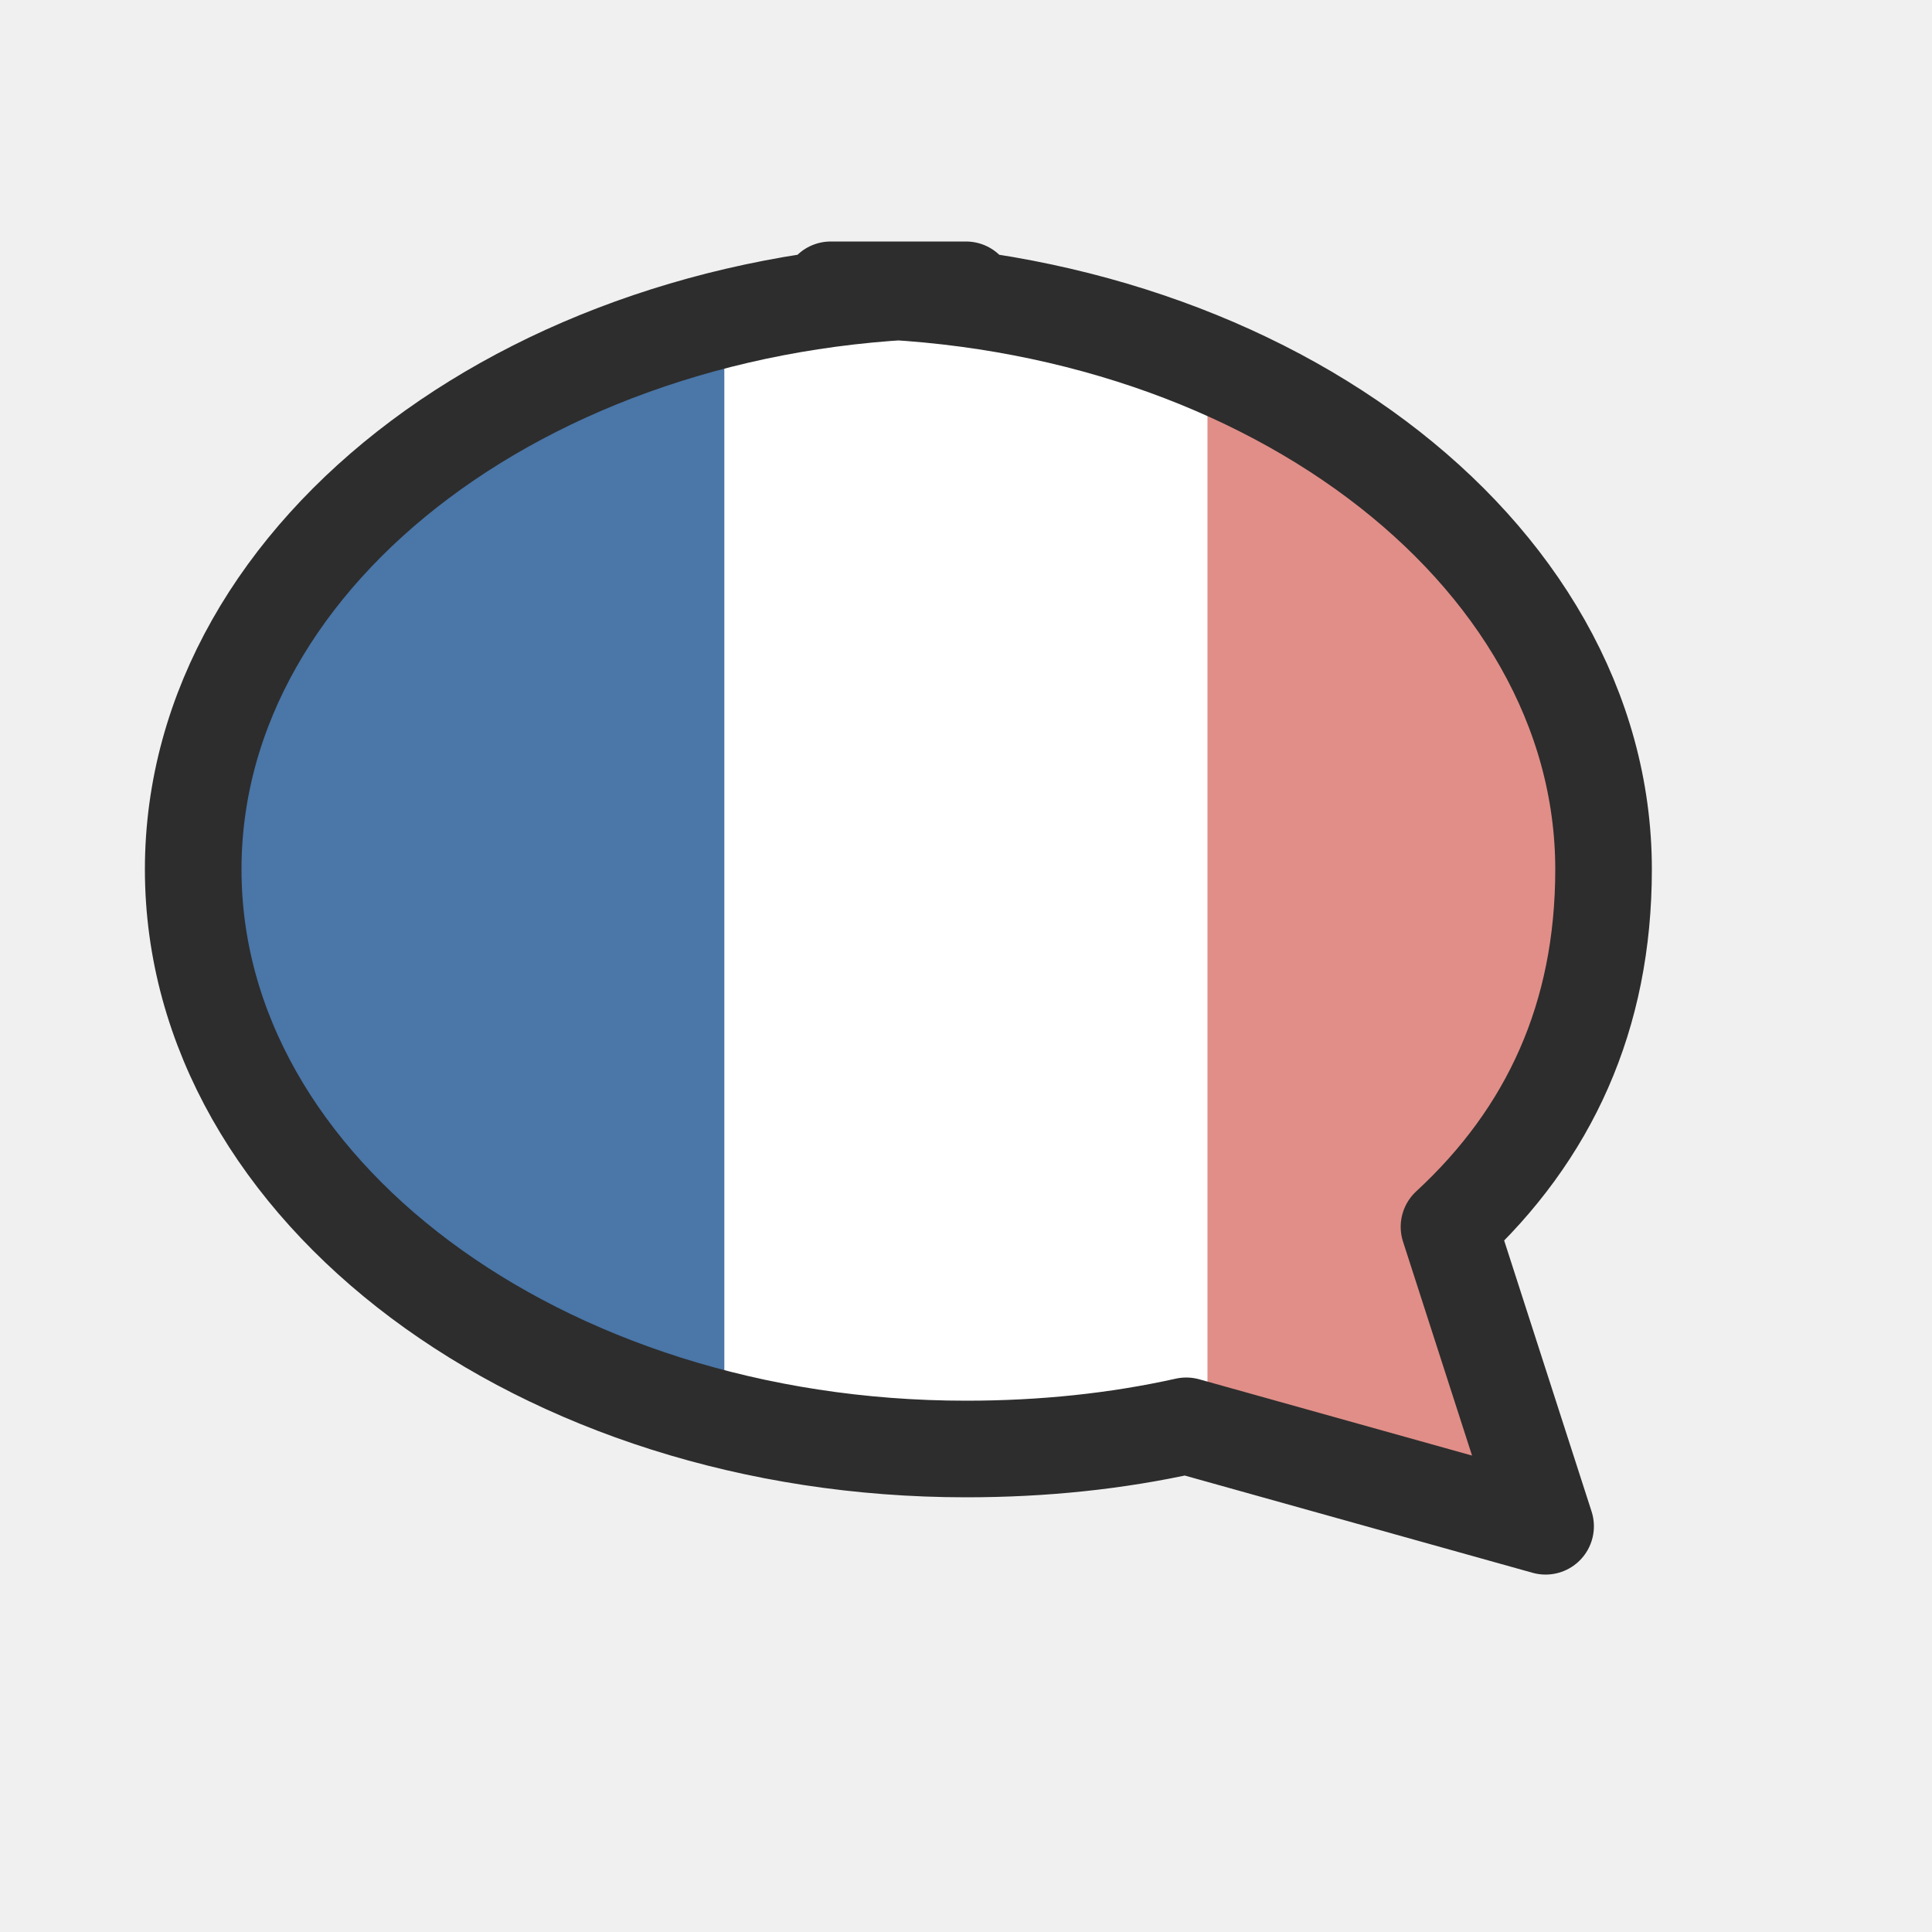
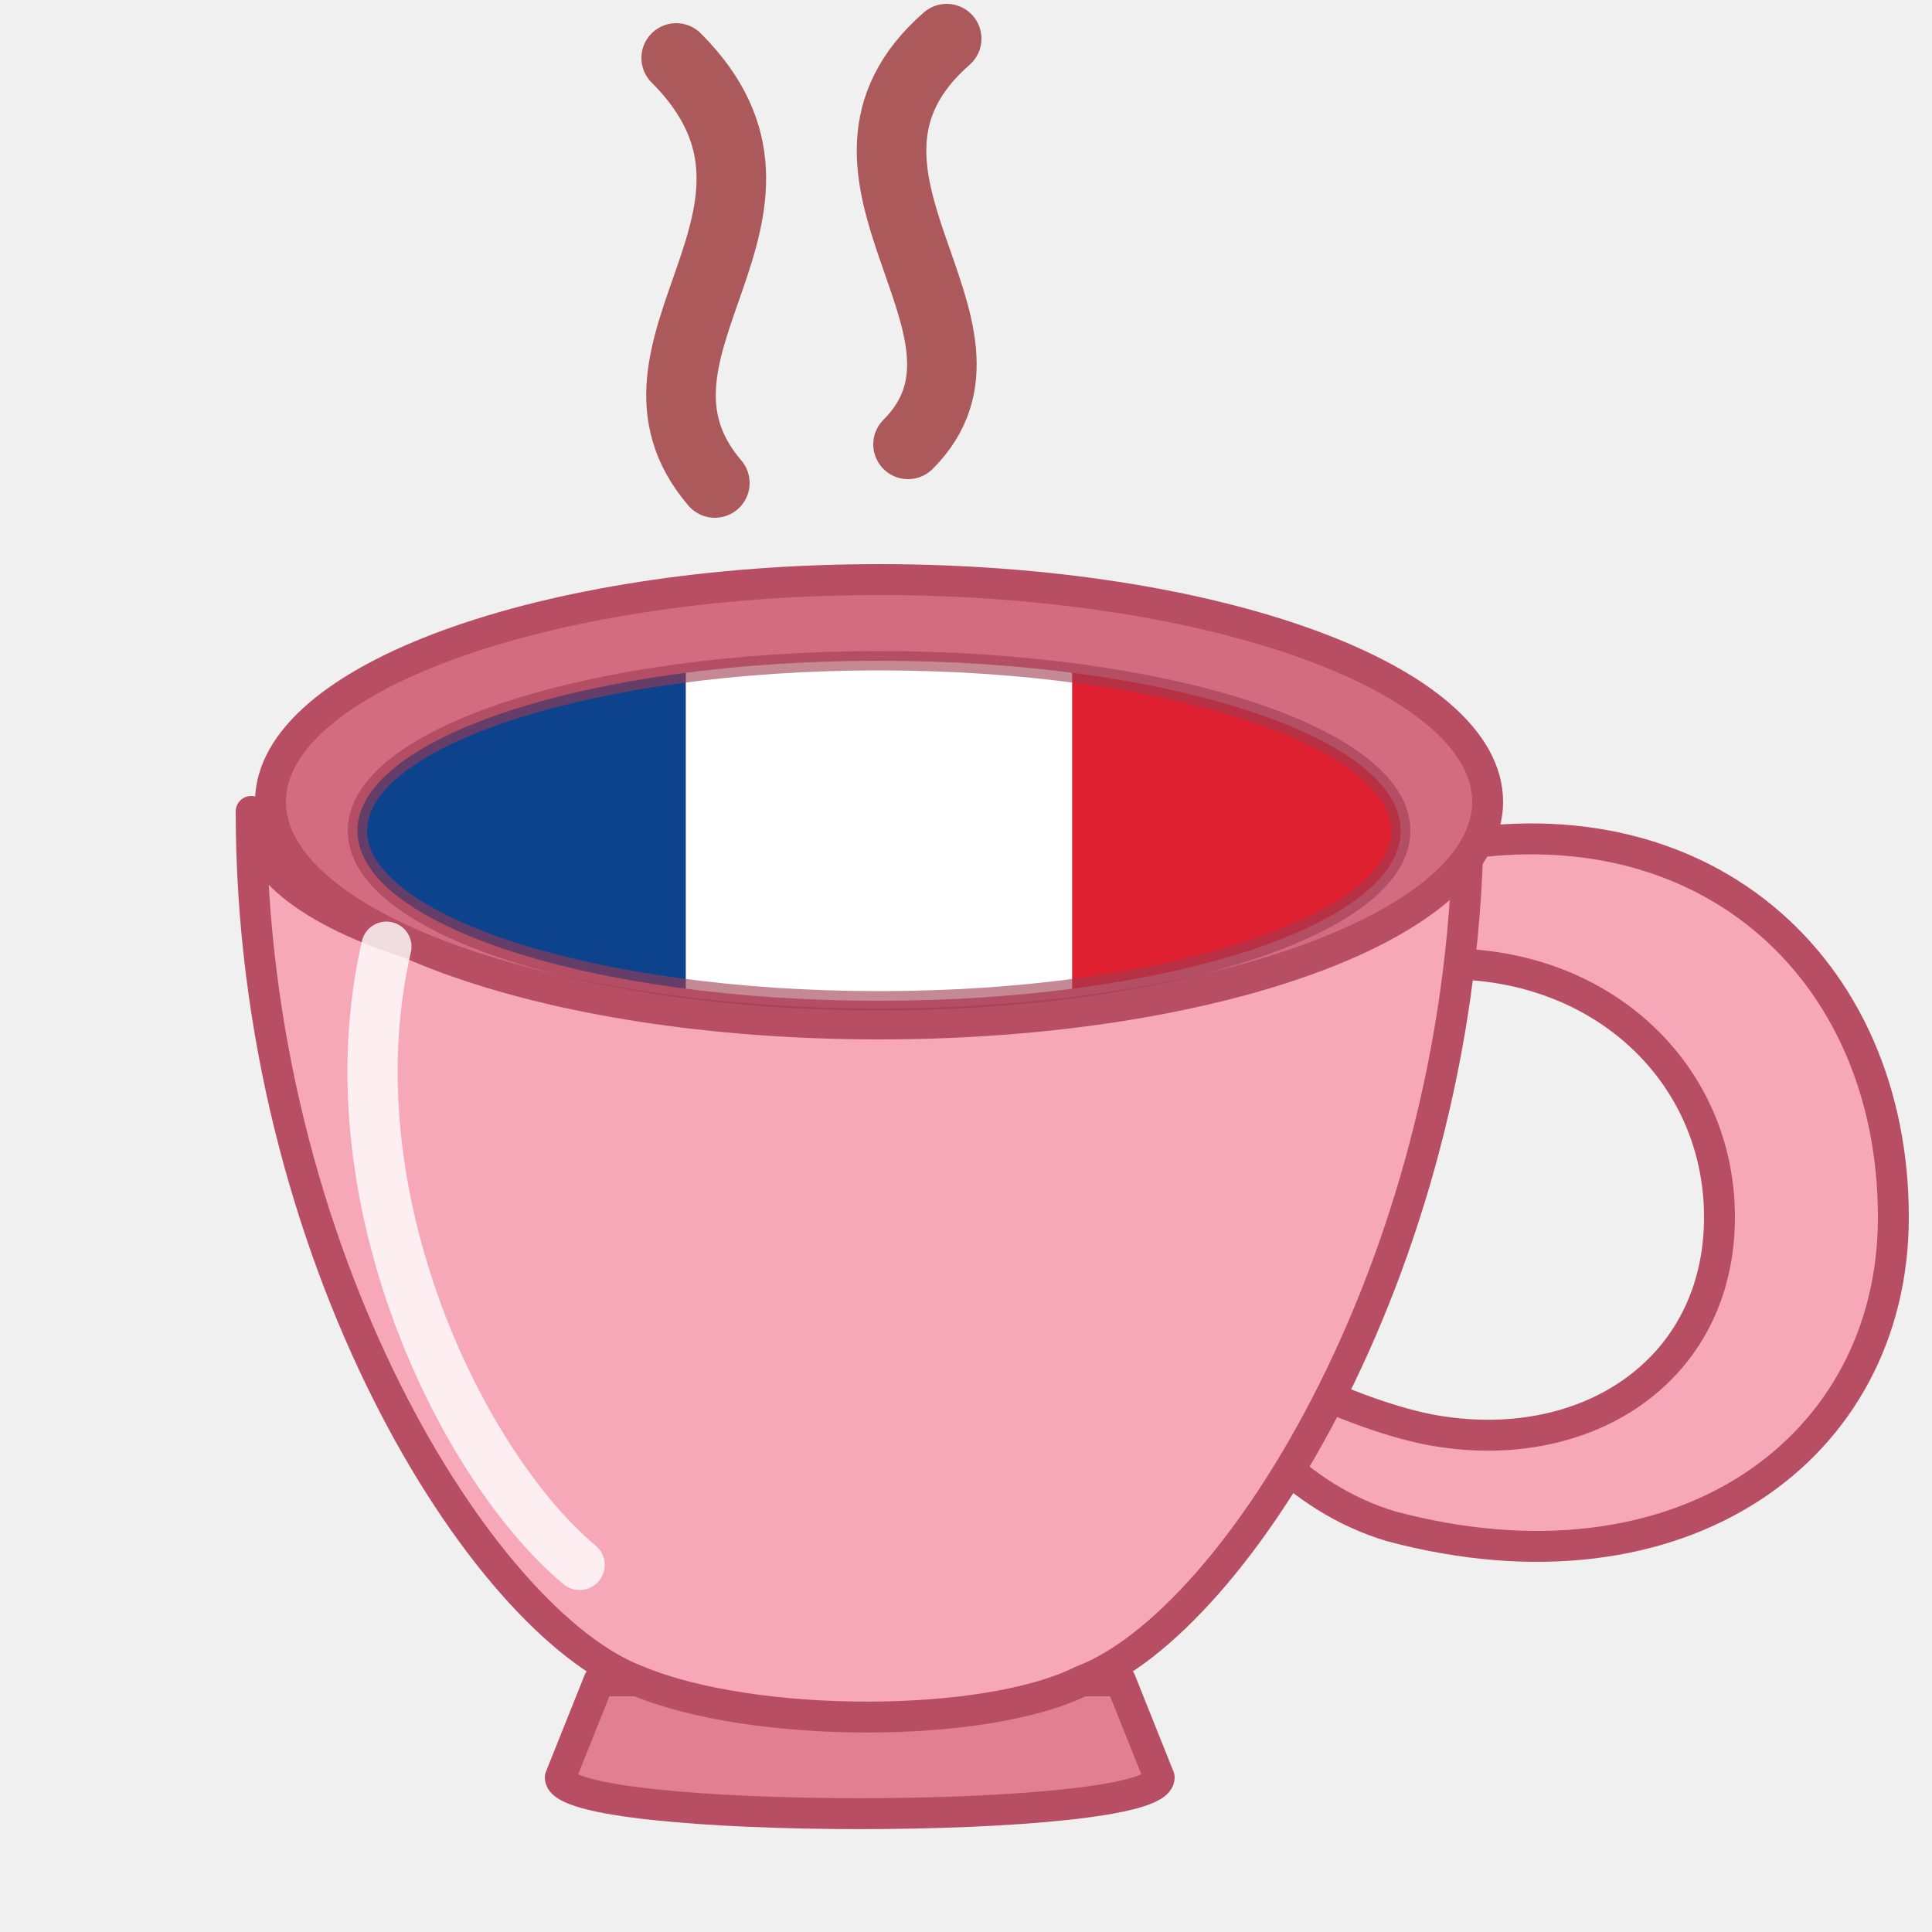
<svg xmlns="http://www.w3.org/2000/svg" viewBox="0 0 100 100" fill="none">
-   <g clip-path="url(#badge-clip)">
-     <rect x="0" y="0" width="37.5" height="100" fill="#4A76A8" />
-     <rect x="37.5" y="0" width="25" height="100" fill="#FFFFFF" />
-     <rect x="62.5" y="0" width="37.5" height="100" fill="#E18E88" />
-   </g>
-   <path d="M 50 15 c -22 0 -40 13.4 -40 30 s 18 30 40 30 c 4 0 7.8 -.4 11.4 -1.2 L 80 79 l -5 -15.5 C 80.2 58.7 83 52.6 83 45 c 0 -16.6 -18 -30 -40 -30 z" stroke="#2D2D2D" stroke-width="5" stroke-linejoin="round" stroke-linecap="round" />
  <defs>
-     <clipPath id="badge-clip">
-       <path d="M 50 15 c -22 0 -40 13.4 -40 30 s 18 30 40 30 c 4 0 7.8 -.4 11.4 -1.2 L 80 79 l -5 -15.5 C 80.2 58.7 83 52.6 83 45 c 0 -16.6 -18 -30 -40 -30 z" />
+     <clipPath id="fav-flag-clip">
+       <ellipse cx="45.5" cy="43" rx="27" ry="8.8" />
    </clipPath>
  </defs>
+   <g fill="none" stroke="#AC595B" stroke-width="3.6" stroke-linecap="round">
+     <path d="M 37 25 C 31 18, 43 11, 35 3" />
+     <path d="M 47 23 C 53 17, 41 9, 49 2" />
+   </g>
+   <path d="M 74 44 C 88 41, 98 50, 98 63 C 98 75, 87 83, 72 79 C 67 77.5, 64 73.5, 62 70.5 C 65 70, 69 73, 74 74 C 82 75.5, 89 71, 89 63 C 89 55, 82 49, 73 50 Z" fill="#F7A8B8" stroke="#B84E64" stroke-width="1.6" stroke-linejoin="round" />
+   <path d="M 31 87 L 29 92 C 29 94.5, 60 94.5, 60 92 L 58 87 Z" fill="#E27F93" stroke="#B84E64" stroke-width="1.6" stroke-linejoin="round" />
+   <path d="M 13 42 C 13 65, 25 84, 33 87 C 39 89.5, 51 89.5, 56 87 C 64 84, 76 65, 76 42 C 76 55, 13 55, 13 42 Z" fill="#F7A8B8" stroke="#B84E64" stroke-width="1.6" stroke-linejoin="round" />
+   <ellipse cx="45.5" cy="41.5" rx="31.5" ry="11.5" fill="#D36B81" stroke="#B84E64" stroke-width="1.6" />
+   <g clip-path="url(#fav-flag-clip)">
+     <rect x="14" y="32" width="21.5" height="24" fill="#0C438C" />
+     <rect x="35.5" y="32" width="20" height="24" fill="#FFFFFF" />
+     <rect x="55.5" y="32" width="21.5" height="24" fill="#DE2030" />
+   </g>
+   <ellipse cx="45.5" cy="43" rx="27" ry="8.8" stroke="#9E3B50" stroke-width="1" fill="none" opacity="0.6" />
+   <path d="M 20 49 C 17 62, 24 76, 30 81" stroke="#FFFFFF" stroke-width="2.6" stroke-linecap="round" fill="none" opacity="0.8" />
</svg>
